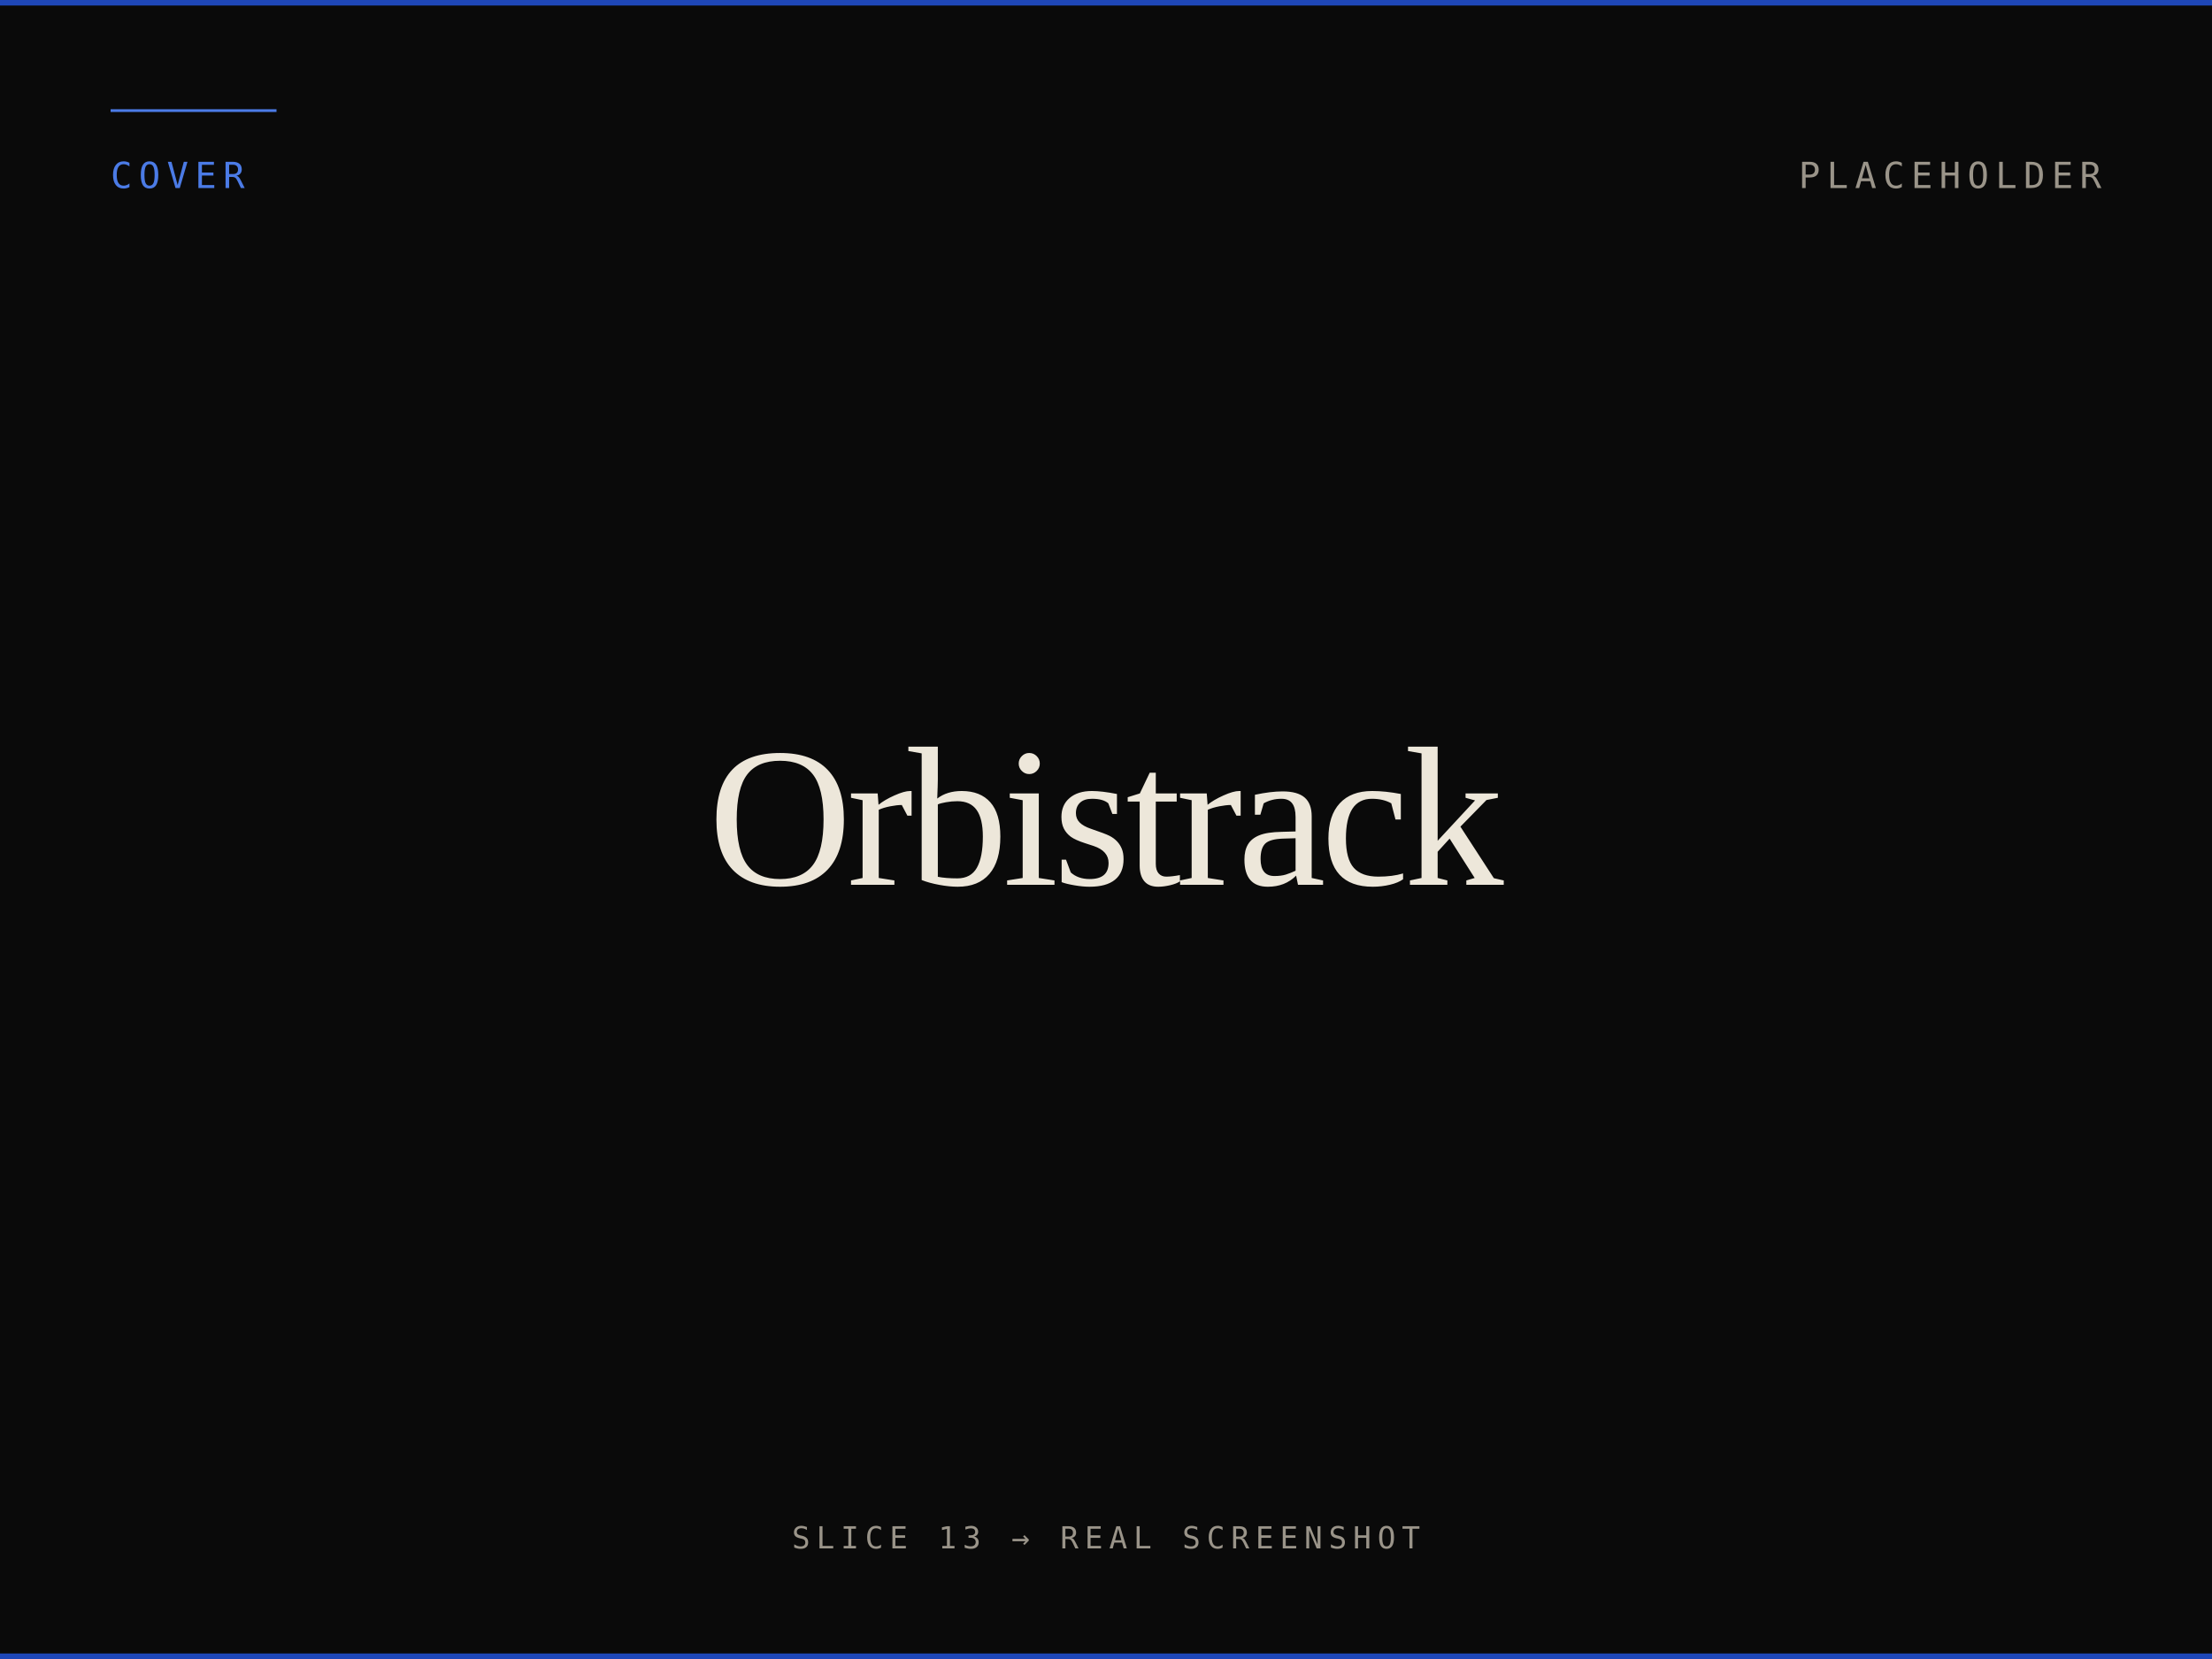
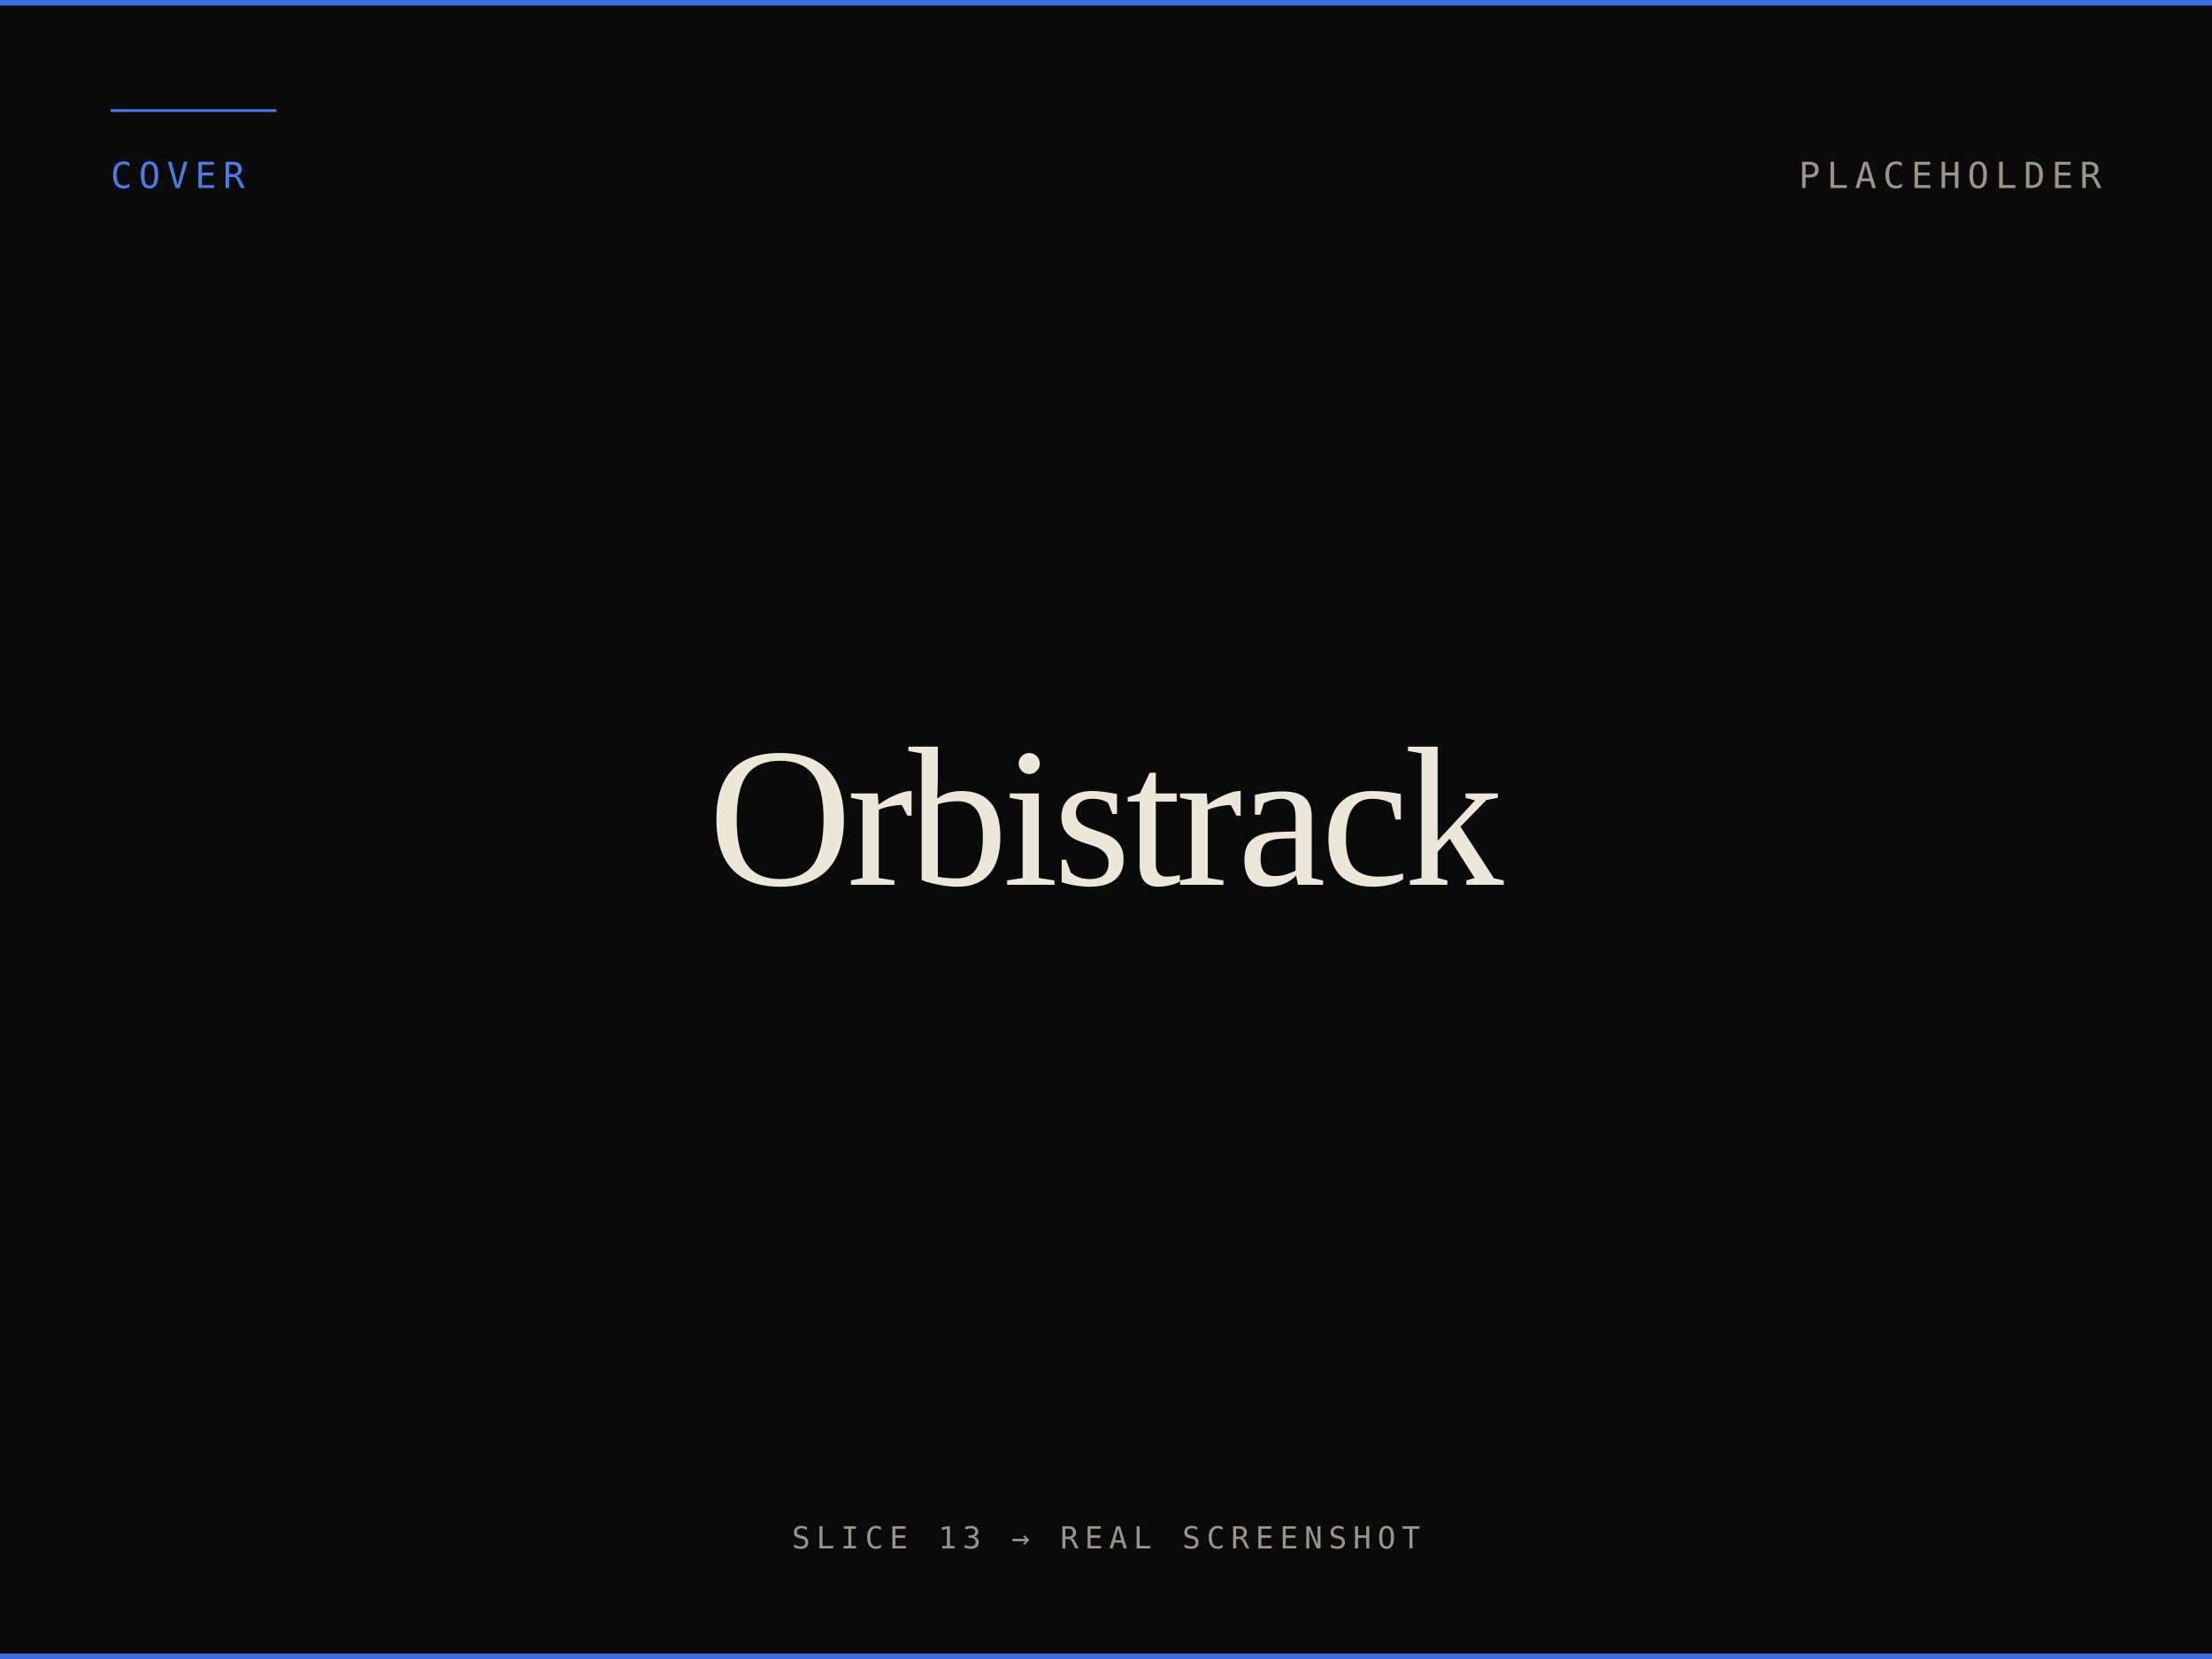
<svg xmlns="http://www.w3.org/2000/svg" width="800" height="600" viewBox="0 0 800 600" role="img" aria-label="Orbistrack — cover placeholder">
  <rect width="800" height="600" fill="#0A0A0A" />
-   <rect x="0" y="0" width="800" height="2" fill="#1E47B8" />
-   <rect x="0" y="598" width="800" height="2" fill="#1E47B8" />
+   <rect x="0" y="0" width="800" height="2" fill="#3D6BE0" />
+   <rect x="0" y="598" width="800" height="2" fill="#3D6BE0" />
  <line x1="40" y1="40" x2="100" y2="40" stroke="#4B7BE6" stroke-width="1" />
  <text x="40" y="68" font-family="ui-monospace, 'JetBrains Mono', monospace" font-size="13" fill="#4B7BE6" letter-spacing="0.18em">COVER</text>
  <text x="760" y="68" font-family="ui-monospace, monospace" font-size="13" fill="#9A9489" text-anchor="end" letter-spacing="0.18em">PLACEHOLDER</text>
  <text x="400" y="320" font-family="Georgia, 'Times New Roman', serif" font-size="72" fill="#EDE7DA" text-anchor="middle" font-weight="300" letter-spacing="-0.025em">Orbistrack</text>
  <text x="400" y="560" font-family="ui-monospace, monospace" font-size="11" fill="#9A9489" text-anchor="middle" letter-spacing="0.2em">SLICE 13 → REAL SCREENSHOT</text>
</svg>
